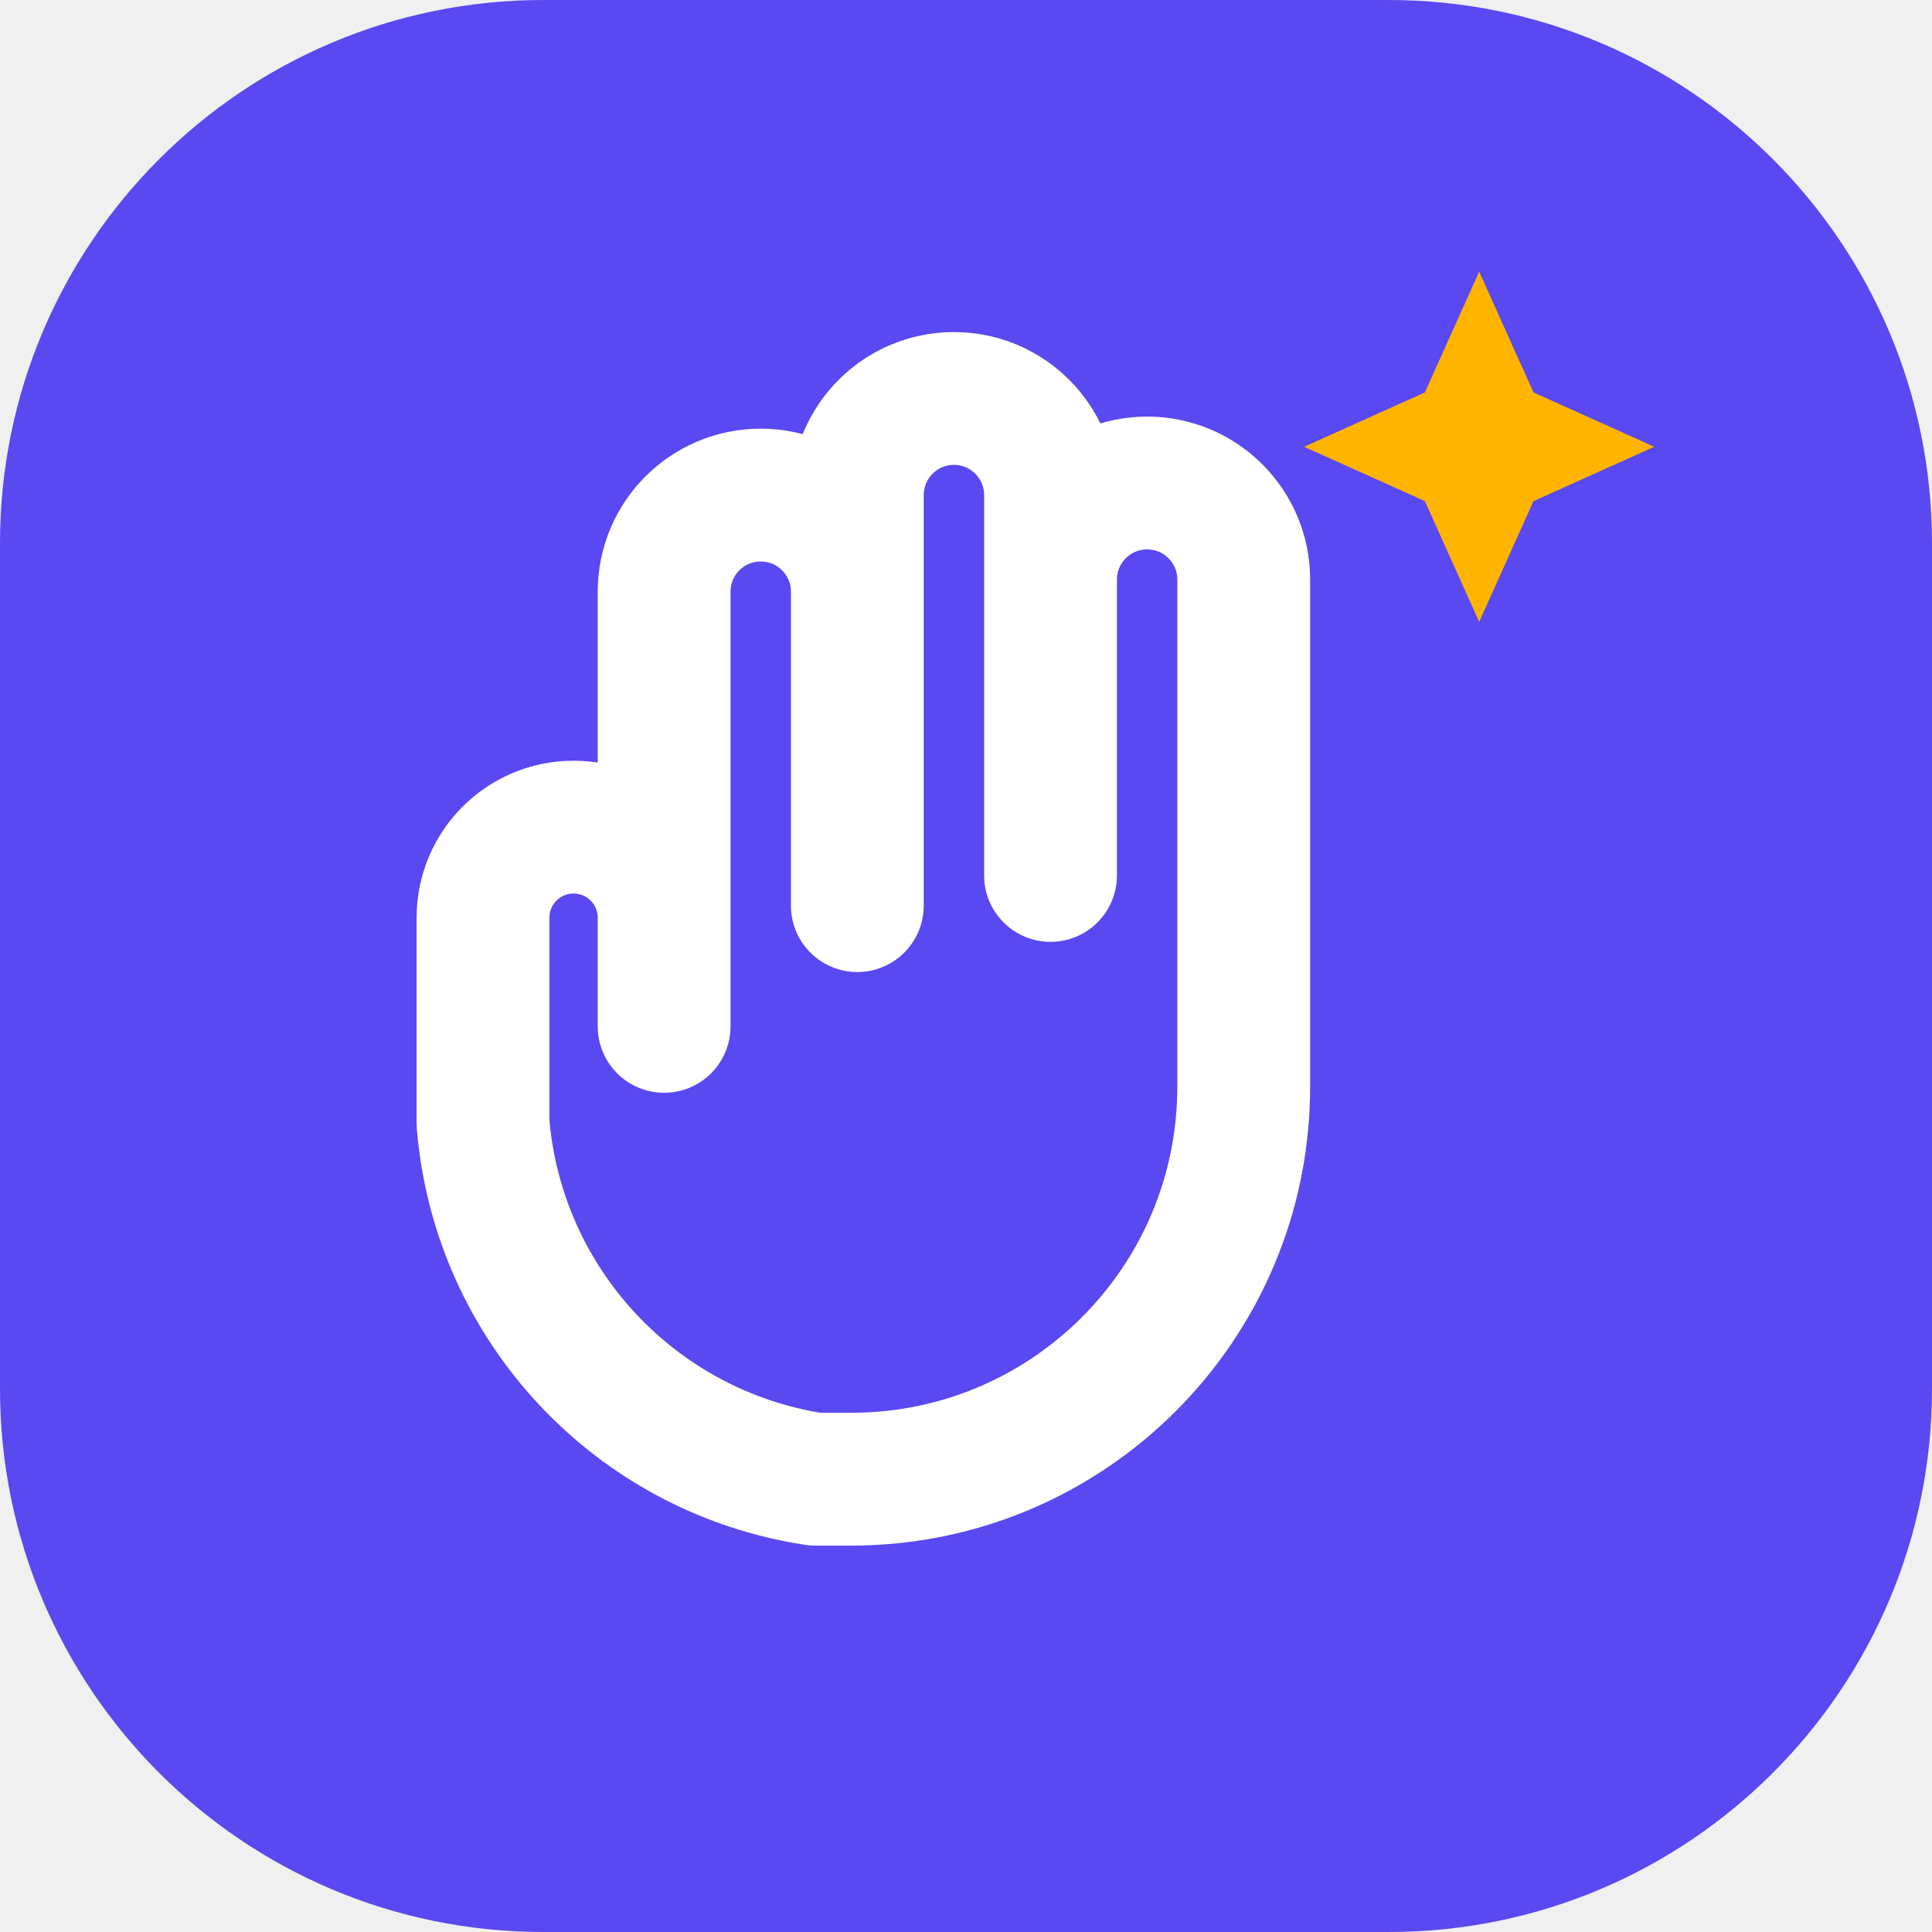
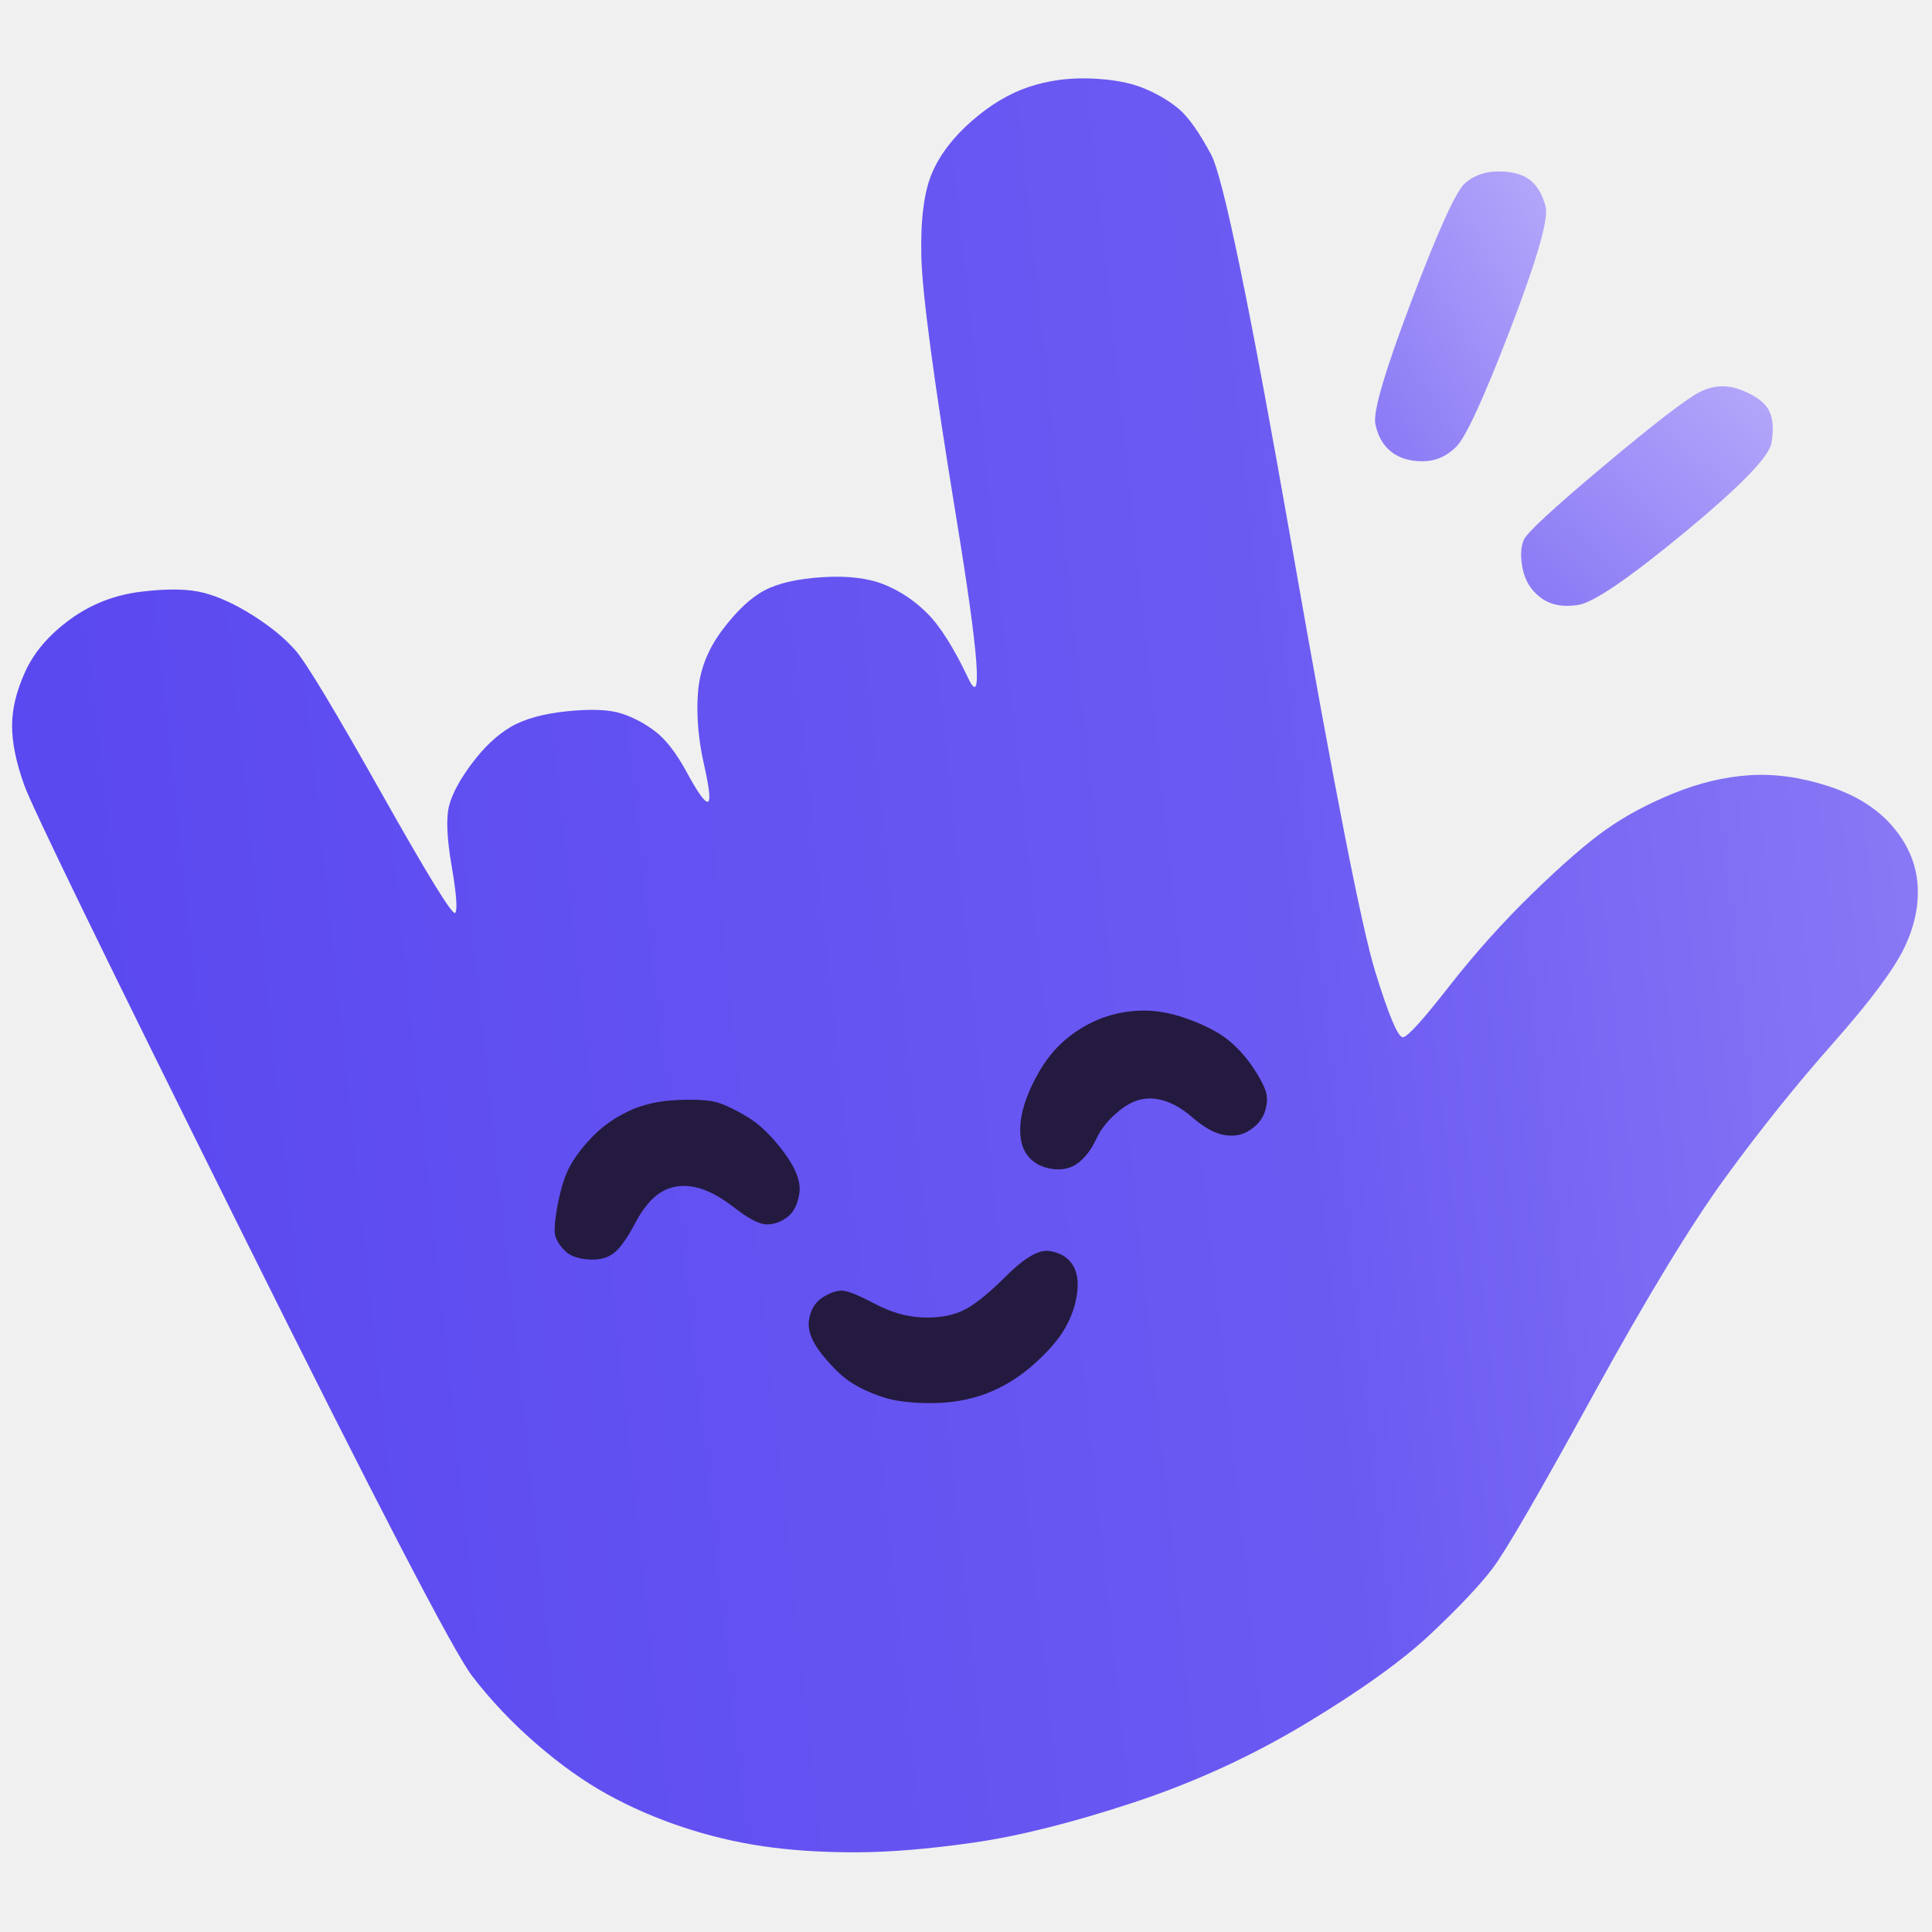
- <svg xmlns="http://www.w3.org/2000/svg" viewBox="0 0 32 32">
-   <rect width="32" height="32" rx="9" fill="#5a48f0" />
-   <path d="M11 17V9.8a1.6 1.6 0 0 1 3.2 0V15m0-.5V8.2a1.6 1.6 0 0 1 3.2 0v6.3m0-.3V9.6a1.6 1.6 0 0 1 3.2 0V18a6.5 6.5 0 0 1-6.5 6.5h-.6A6.5 6.5 0 0 1 8 18.6v-3.4a1.5 1.5 0 0 1 3 0" fill="none" stroke="#fff" stroke-width="2.2" stroke-linecap="round" stroke-linejoin="round" />
-   <path d="M24.5 4.5l.9 2 2 .9-2 .9-.9 2-.9-2-2-.9 2-.9z" fill="#ffb400" />
+ <svg xmlns="http://www.w3.org/2000/svg" viewBox="250 235 800 800">
+   <defs>
+     <linearGradient id="coSignPurple" x1="0%" y1="55%" x2="100%" y2="45%">
+       <stop stop-color="#5A48F0" />
+       <stop offset="0.67" stop-color="#6B5AF2" />
+       <stop offset="1" stop-color="#8878F5" />
+     </linearGradient>
+     <linearGradient id="coSignLavender" x1="0%" y1="100%" x2="100%" y2="0%">
+       <stop stop-color="#8878F5" />
+       <stop offset="1" stop-color="#B4A8FA" />
+     </linearGradient>
+   </defs>
+   <path d="M 723.5 271.5 Q 715.0 268.0 701.5 267.5 Q 688.0 267.0 676.0 271.0 Q 664.0 275.0 652.5 285.0 Q 641.0 295.0 636.0 306.5 Q 631.0 318.0 631.5 341.0 Q 632.0 364.0 646.0 449.5 Q 660.0 535.0 651.0 516.0 Q 642.0 497.0 634.0 489.0 Q 626.0 481.0 616.0 477.0 Q 606.0 473.0 590.5 474.0 Q 575.0 475.0 566.5 479.5 Q 558.0 484.0 549.0 496.0 Q 540.0 508.0 539.0 522.0 Q 538.0 536.0 541.5 551.5 Q 545.0 567.0 543.0 567.0 Q 541.0 567.0 534.5 555.0 Q 528.0 543.0 521.5 538.0 Q 515.0 533.0 507.5 530.5 Q 500.0 528.0 485.0 529.5 Q 470.0 531.0 461.5 536.0 Q 453.0 541.0 445.5 551.0 Q 438.0 561.0 436.0 568.5 Q 434.0 576.0 437.0 593.5 Q 440.0 611.0 438.5 613.0 Q 437.0 615.0 408.0 563.5 Q 379.0 512.0 372.5 504.5 Q 366.0 497.0 355.0 490.0 Q 344.0 483.0 334.5 480.5 Q 325.0 478.0 308.5 480.0 Q 292.0 482.0 279.0 491.5 Q 266.0 501.0 260.5 513.0 Q 255.0 525.0 255.0 535.5 Q 255.0 546.0 260.0 560.0 Q 265.0 574.0 349.5 744.0 Q 434.0 914.0 445.5 929.0 Q 457.0 944.0 472.0 957.0 Q 487.0 970.0 501.5 978.0 Q 516.0 986.0 532.5 991.5 Q 549.0 997.0 566.0 999.5 Q 583.0 1002.0 604.0 1002.0 Q 625.0 1002.0 653.0 998.0 Q 681.0 994.0 719.0 981.5 Q 757.0 969.0 791.0 948.5 Q 825.0 928.0 842.5 911.5 Q 860.0 895.0 868.0 884.5 Q 876.0 874.0 909.5 813.0 Q 943.0 752.0 964.5 722.5 Q 986.0 693.0 1009.0 667.0 Q 1032.0 641.0 1038.5 627.5 Q 1045.0 614.0 1044.0 601.0 Q 1043.0 588.0 1033.5 577.0 Q 1024.0 566.0 1007.0 560.5 Q 990.0 555.0 974.5 556.0 Q 959.0 557.0 943.0 563.5 Q 927.0 570.0 915.0 578.5 Q 903.0 587.0 884.5 605.0 Q 866.0 623.0 850.0 643.5 Q 834.0 664.0 831.0 664.5 Q 828.0 665.0 819.5 637.5 Q 811.0 610.0 785.0 461.5 Q 759.0 313.0 751.5 299.0 Q 744.0 285.0 738.0 280.0 Q 732.0 275.0 723.5 271.5 Z" fill="url(#coSignPurple)" />
+   <path d="M 883.5 309.5 Q 879.0 306.0 870.5 306.0 Q 862.0 306.0 856.5 311.0 Q 851.0 316.0 834.5 359.5 Q 818.0 403.0 819.5 410.5 Q 821.0 418.0 826.0 422.0 Q 831.0 426.0 839.0 426.0 Q 847.0 426.0 853.0 420.0 Q 859.0 414.0 875.5 371.0 Q 892.0 328.0 890.0 320.5 Q 888.0 313.0 883.5 309.5 Z" fill="url(#coSignLavender)" />
+   <path d="M 982.5 405.0 Q 980.0 400.0 971.0 396.5 Q 962.0 393.0 953.5 397.5 Q 945.0 402.0 914.0 428.0 Q 883.0 454.0 881.0 458.5 Q 879.0 463.0 880.5 470.5 Q 882.0 478.0 888.0 482.5 Q 894.0 487.0 903.5 485.5 Q 913.0 484.0 947.5 455.5 Q 982.0 427.0 983.5 418.5 Q 985.0 410.0 982.5 405.0 Z" fill="url(#coSignLavender)" />
+   <path d="M 774.5 688.5 Q 774.0 685.0 769.5 678.0 Q 765.0 671.0 759.0 666.0 Q 753.0 661.0 742.0 657.0 Q 731.0 653.0 721.5 653.5 Q 712.0 654.0 704.0 657.5 Q 696.0 661.0 689.5 667.0 Q 683.0 673.0 678.0 683.0 Q 673.0 693.0 672.5 701.0 Q 672.0 709.0 675.5 713.5 Q 679.0 718.0 685.5 719.0 Q 692.0 720.0 696.5 716.5 Q 701.0 713.0 704.0 706.5 Q 707.0 700.0 714.0 694.5 Q 721.0 689.0 728.5 690.0 Q 736.0 691.0 743.5 697.5 Q 751.0 704.0 757.0 705.0 Q 763.0 706.0 767.5 703.0 Q 772.0 700.0 773.5 696.0 Q 775.0 692.0 774.5 688.5 Z" fill="#241A3F" />
+   <path d="M 581.0 729.0 Q 582.0 722.0 574.5 712.0 Q 567.0 702.0 559.5 697.5 Q 552.0 693.0 547.0 691.5 Q 542.0 690.0 530.5 690.5 Q 519.0 691.0 510.5 695.0 Q 502.0 699.0 496.0 705.0 Q 490.0 711.0 486.5 717.0 Q 483.0 723.0 481.0 733.5 Q 479.0 744.0 480.0 747.0 Q 481.0 750.0 484.0 753.0 Q 487.0 756.0 493.5 756.5 Q 500.0 757.0 504.0 754.0 Q 508.0 751.0 513.0 741.5 Q 518.0 732.0 524.0 728.5 Q 530.0 725.0 537.5 726.5 Q 545.0 728.0 554.0 735.0 Q 563.0 742.0 567.5 742.0 Q 572.0 742.0 576.0 739.0 Q 580.0 736.0 581.0 729.0 Z" fill="#241A3F" />
+   <path d="M 696.0 770.5 Q 697.0 763.0 694.0 758.5 Q 691.0 754.0 684.5 753.0 Q 678.0 752.0 666.5 763.5 Q 655.0 775.0 648.0 778.0 Q 641.0 781.0 631.5 780.5 Q 622.0 780.0 612.5 775.0 Q 603.0 770.0 599.5 769.5 Q 596.0 769.0 591.0 772.0 Q 586.0 775.0 585.0 781.5 Q 584.0 788.0 590.5 796.0 Q 597.0 804.0 602.5 807.5 Q 608.0 811.0 615.5 813.5 Q 623.0 816.0 635.5 816.0 Q 648.0 816.0 658.5 812.0 Q 669.0 808.0 678.0 800.0 Q 687.0 792.0 691.0 785.0 Q 695.0 778.0 696.0 770.5 Z" fill="#241A3F" />
</svg>
